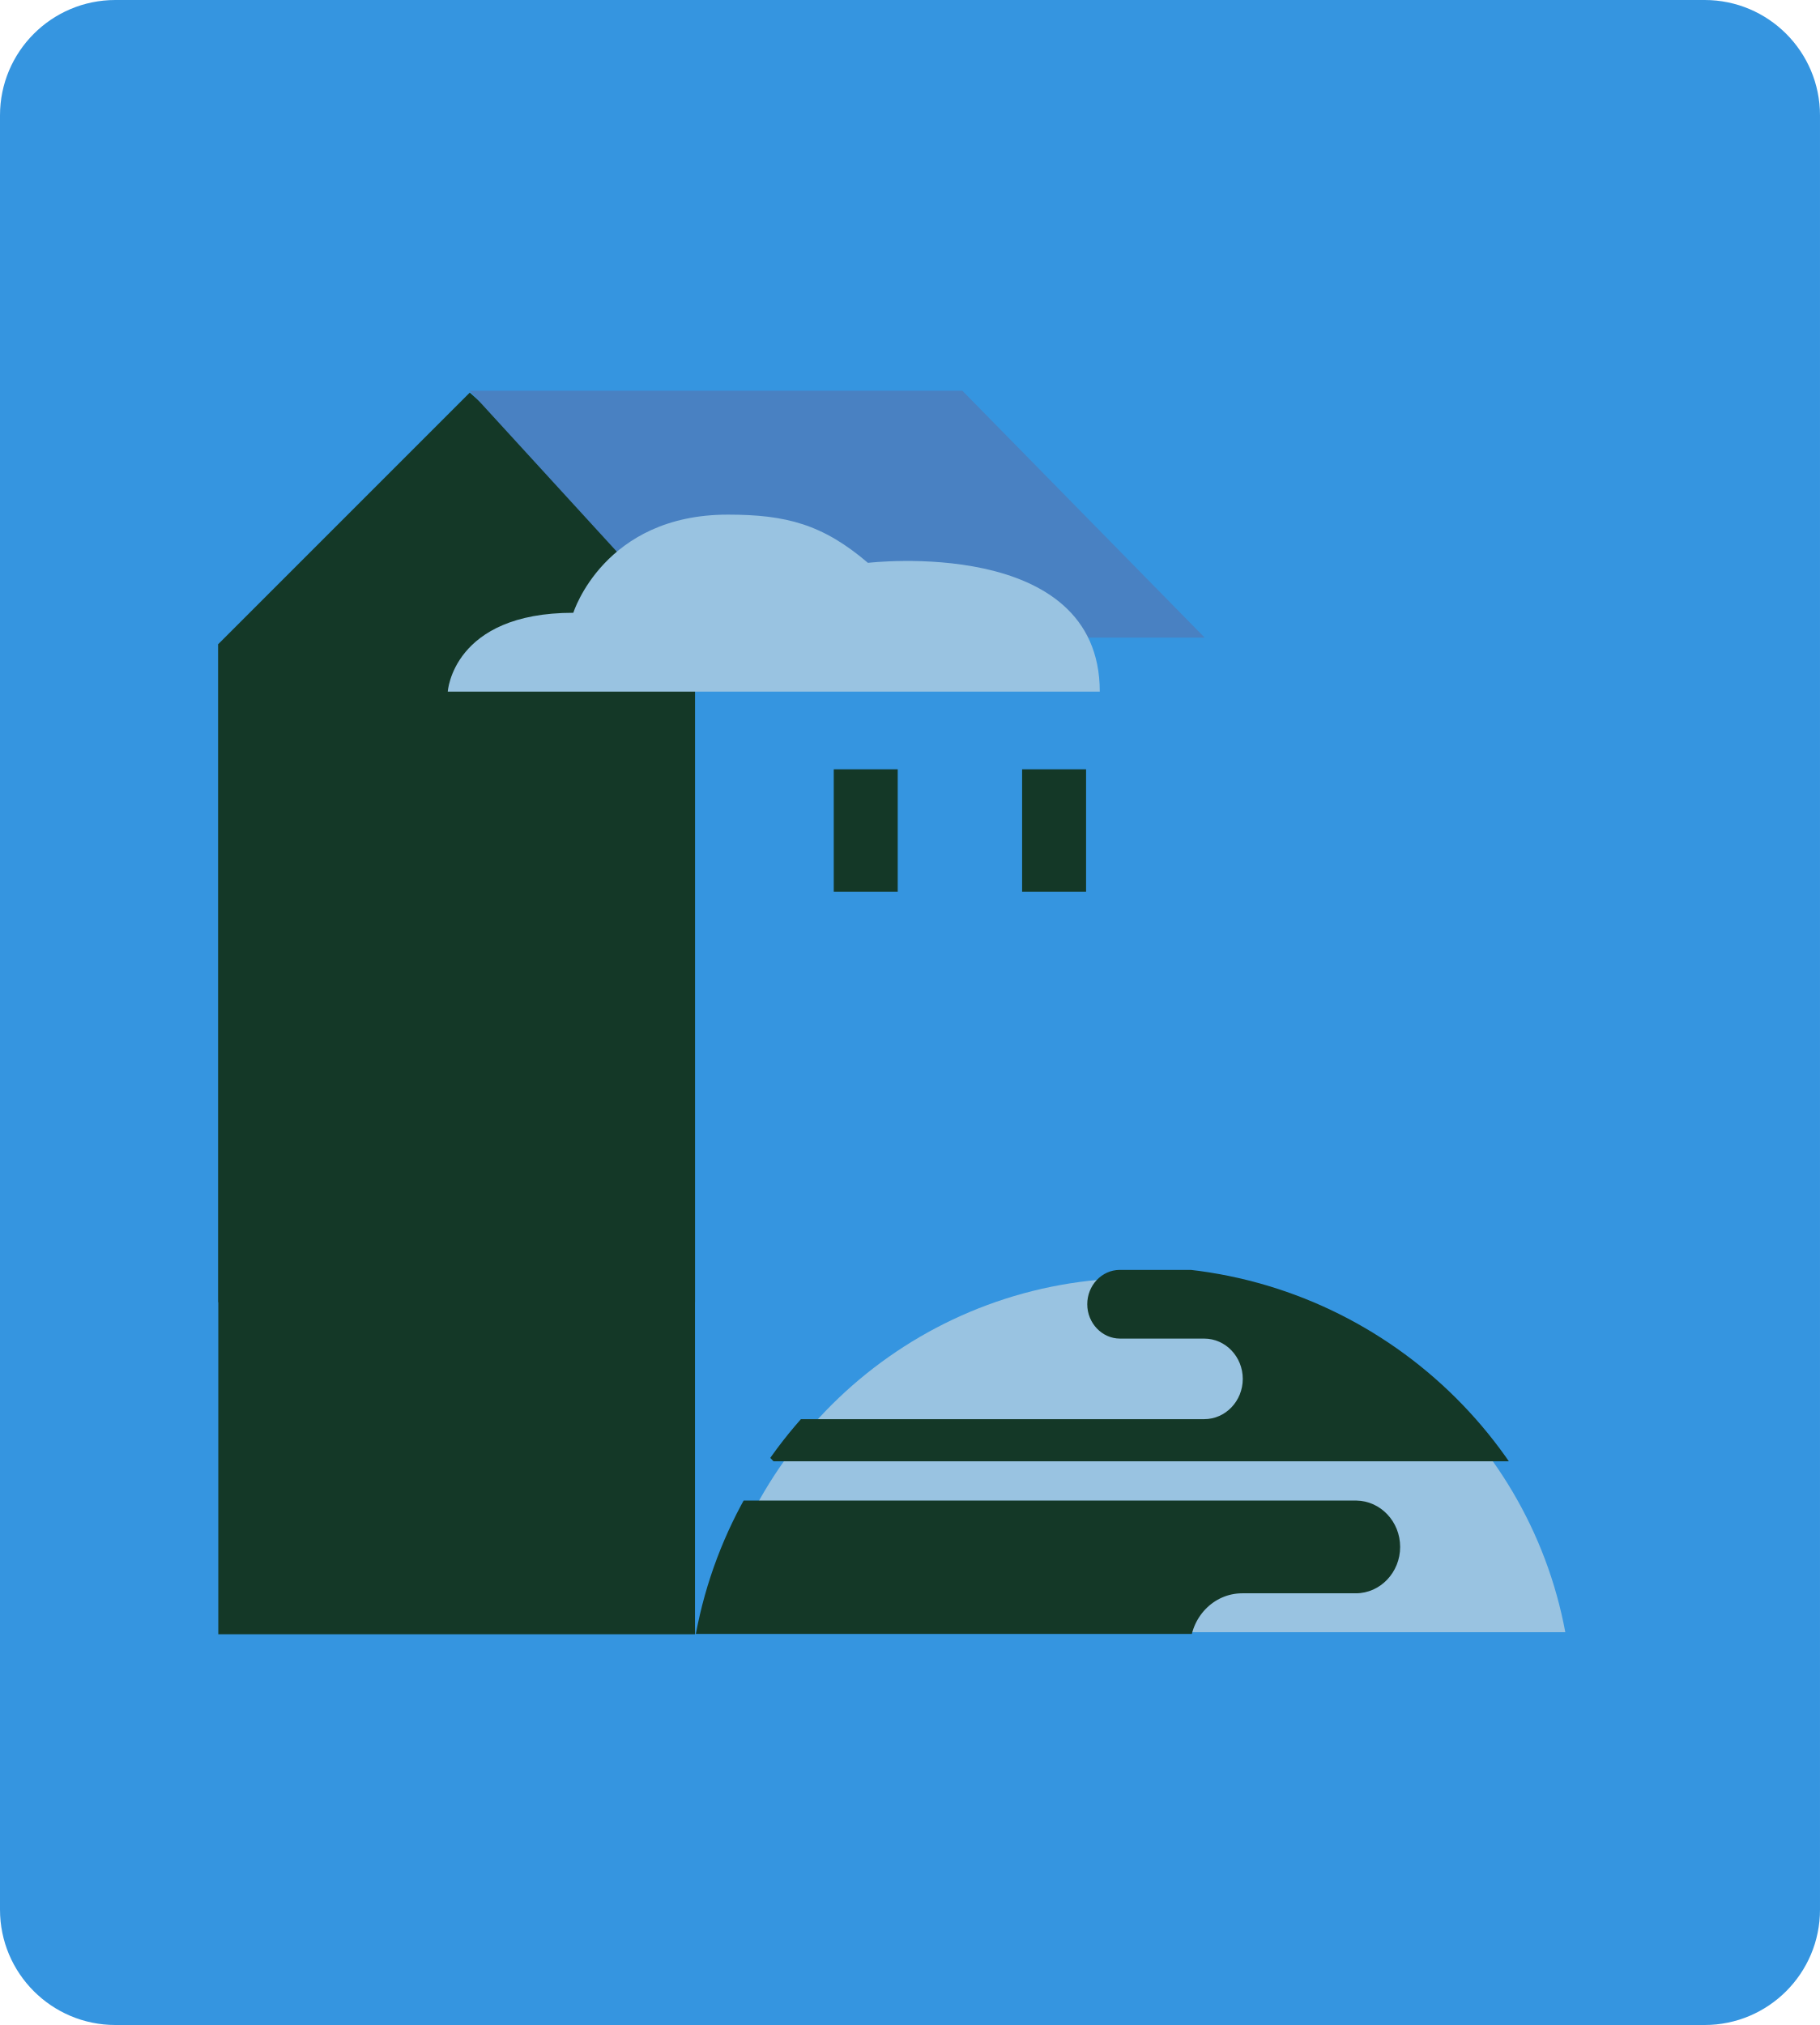
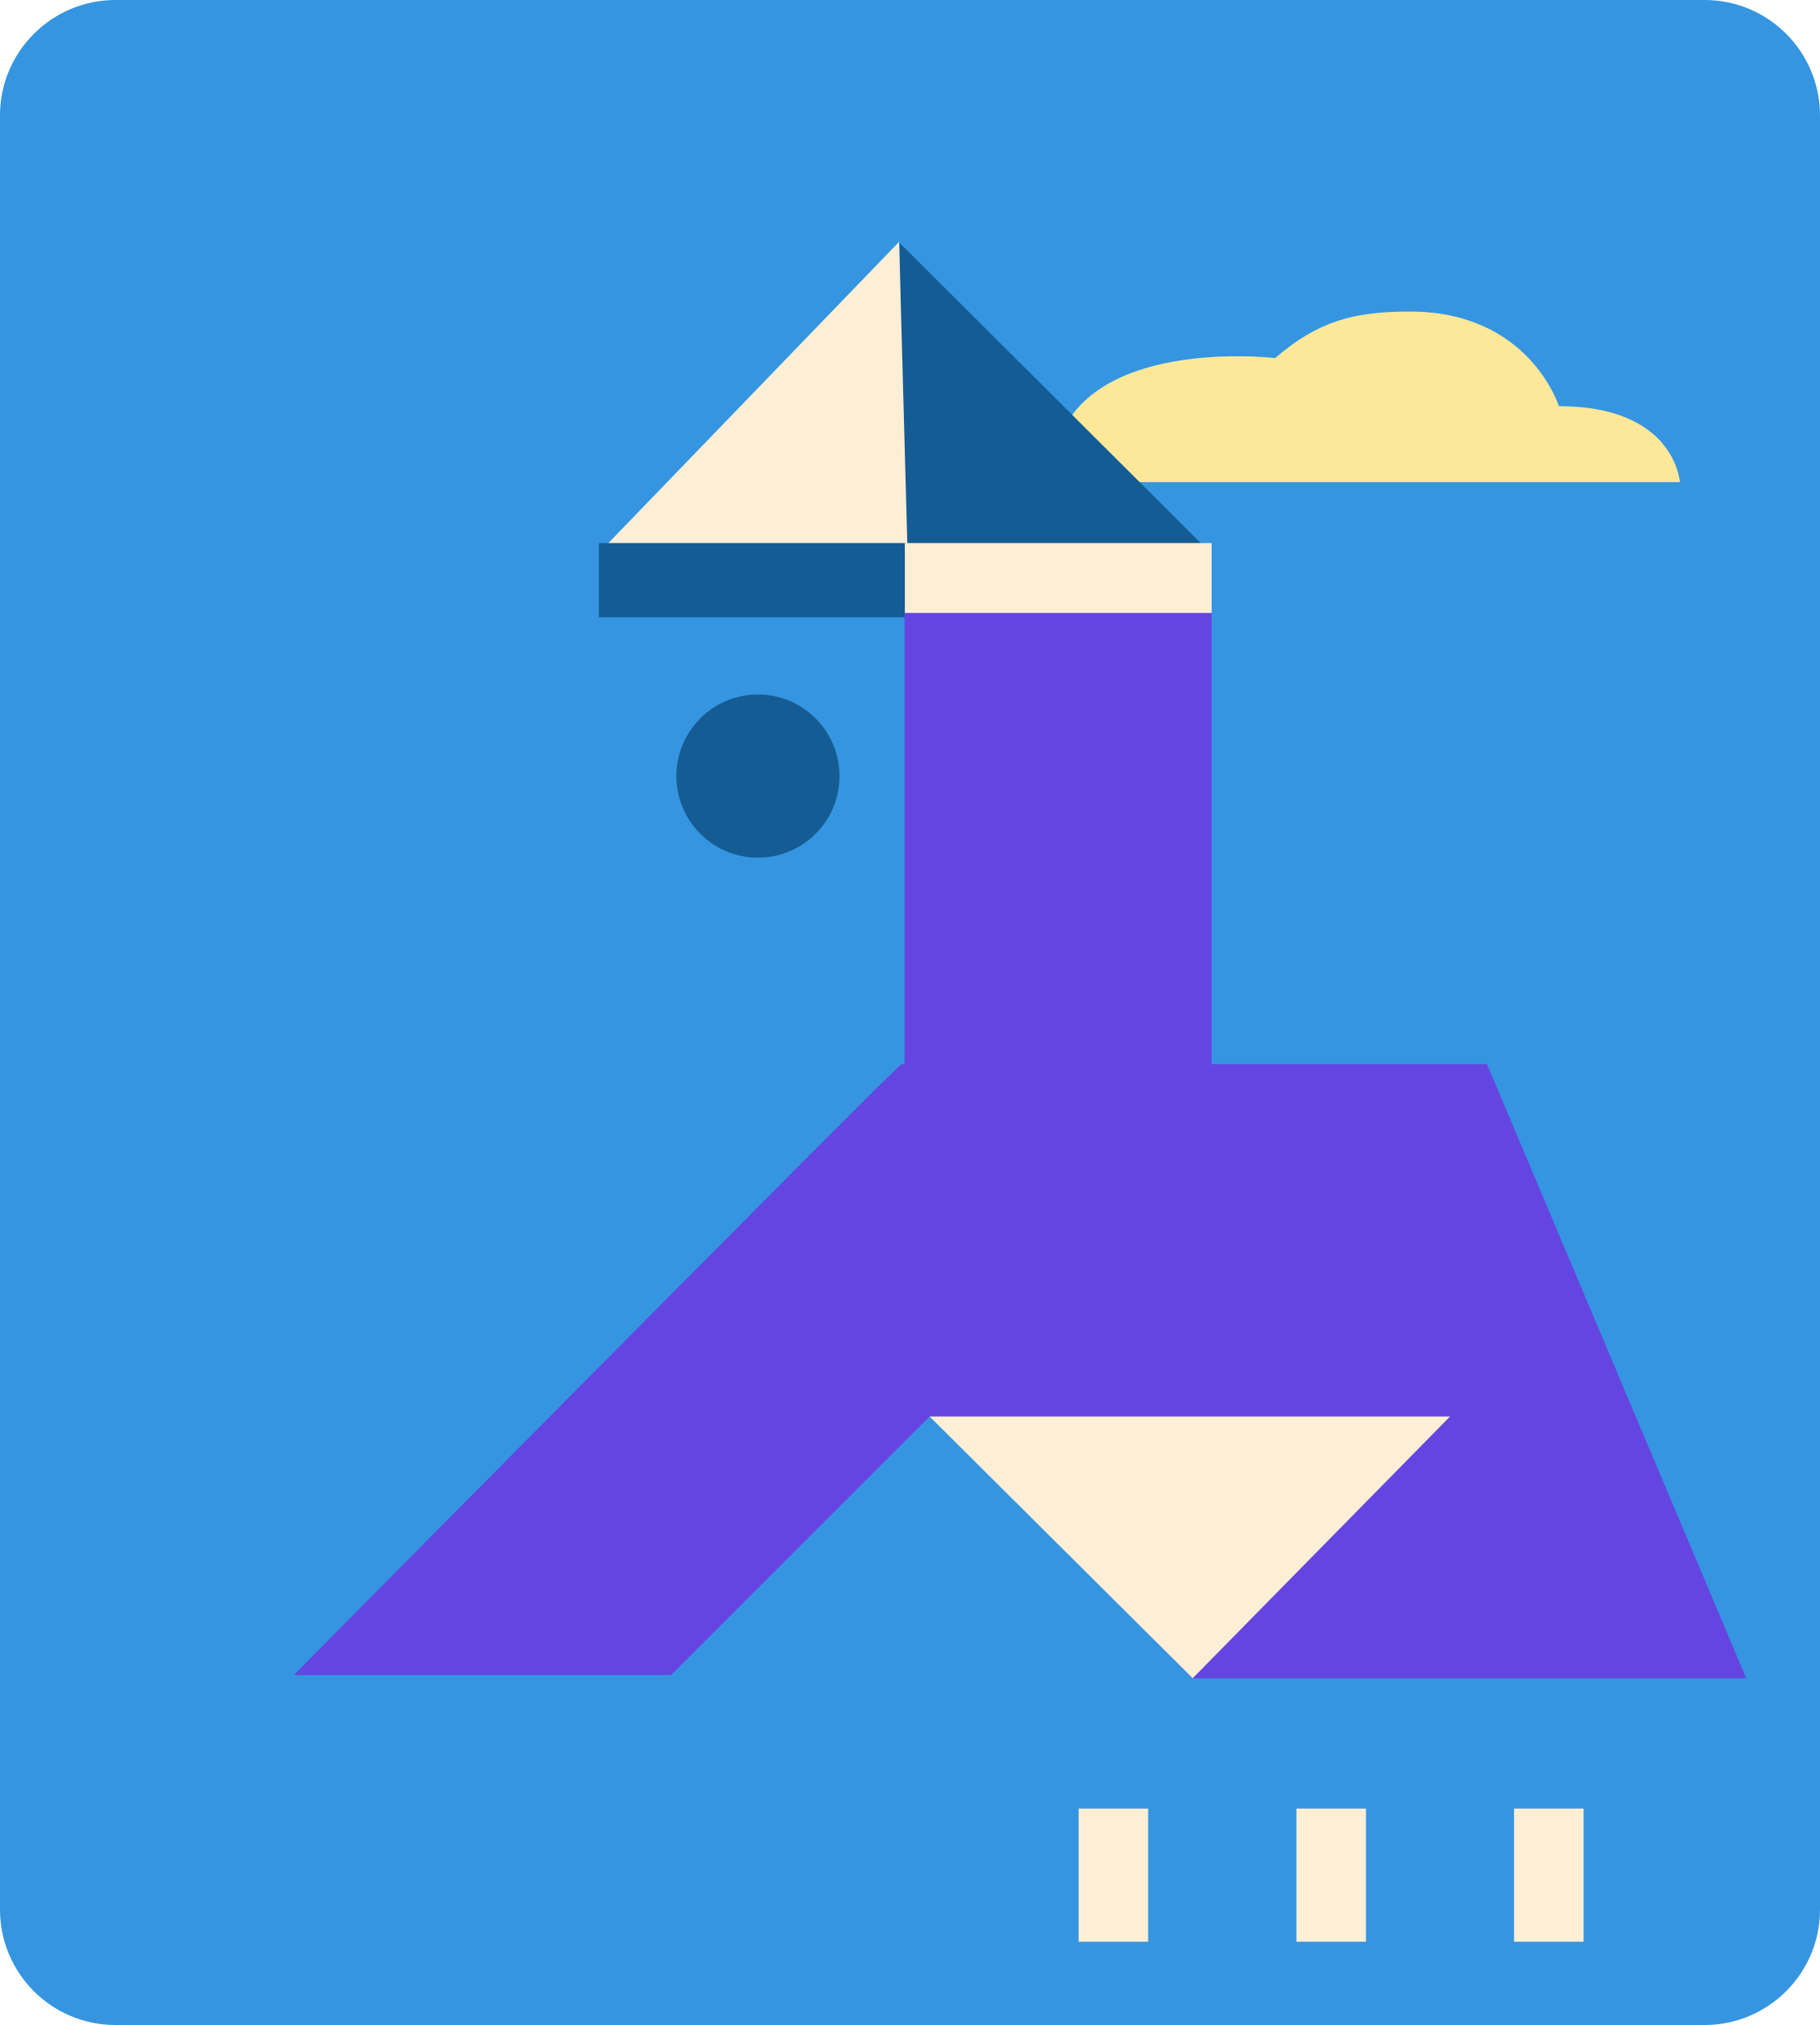
<svg xmlns="http://www.w3.org/2000/svg" viewBox="0 0 107.55 119.66">
  <defs>
-     <style>.e{fill:none;}.f{fill:#143827;}.g{fill:#3595e0;}.h{fill:#99c3e1;}.i{fill:#4981c2;}.j{clip-path:url(#d);}</style>
-     <clipPath id="d">
-       <path class="e" d="M67.27,74.86c-13.01,0-23.84,9.35-26.15,21.69h52.3c-2.31-12.35-13.14-21.69-26.15-21.69Z" />
-     </clipPath>
+     <style>.d{fill:#fde89a;}.e{fill:#fdeed6;}.f{fill:#145c93;}.g{fill:#3595e0;}.h{fill:#6445e1;}</style>
  </defs>
  <g id="a" />
  <g id="b">
    <g id="c">
      <g>
-         <rect class="g" y="0" width="107.55" height="119.66" rx="6.82" ry="6.82" />
+         <path class="g" d="M6.82,0H100.73c3.77,0,6.82,3.06,6.82,6.82V112.84c0,3.77-3.06,6.82-6.82,6.82H6.82c-3.77,0-6.82-3.06-6.82-6.82V6.82C0,3.06,3.06,0,6.82,0Z" />
+         <path class="d" d="M62.16,28.49h37.11s-.27-4.49-7.15-4.49c0,0-1.74-5.59-8.8-5.59-3.31,0-5.41,.55-7.97,2.75,0,0-13.2-1.58-13.2,7.33Z" />
+       </g>
+       <g>
        <g>
-           <path class="f" d="M41.07,35.04v41.91H12.9V38.06l14.86-14.86s13.31,11.95,13.31,11.83Z" />
-           <polyline class="f" points="41.07 35.04 41.07 96.57 12.9 96.57 12.9 38.06" />
-           <rect class="f" x="60.4" y="45.47" width="3.78" height="7.23" transform="translate(124.58 98.16) rotate(180)" />
-           <rect class="f" x="49.27" y="45.47" width="3.78" height="7.23" transform="translate(102.32 98.16) rotate(180)" />
-           <polygon class="i" points="41.1 37.68 71.19 37.68 56.87 23.09 27.75 23.09 41.1 37.68" />
-           <path class="h" d="M64.99,40.87H26.46s.29-4.66,7.42-4.66c0,0,1.81-5.8,9.13-5.8,3.44,0,5.61,.57,8.28,2.85,0,0,13.7-1.64,13.7,7.61Z" />
+           <polyline class="f" points="53.16 14.35 71.54 32.67 53.44 32.67" />
+           <polyline class="e" points="53.63 32.6 35.46 32.6 53.13 14.29" />
+           <rect class="f" x="35.39" y="32.09" width="18.13" height="4.39" />
+           <rect class="e" x="53.47" y="32.09" width="18.13" height="4.39" />
+           <rect class="h" x="53.45" y="36.22" width="18.15" height="27.08" />
+           <circle class="f" cx="44.79" cy="45.86" r="4.82" />
+           <rect class="e" x="89.47" y="106.87" width="4.11" height="7.87" />
+           <rect class="e" x="76.61" y="106.87" width="4.11" height="7.87" />
+           <rect class="e" x="63.74" y="106.87" width="4.11" height="7.87" />
        </g>
-         <g>
-           <path class="h" d="M67.27,75.52c-12.56,0-23.01,9.02-25.23,20.93h50.46c-2.22-11.91-12.67-20.93-25.23-20.93Z" />
-           <g class="j">
-             <path class="f" d="M39.09,88.67h41.06c1.43,.02,2.59,1.24,2.59,2.74s-1.17,2.74-2.62,2.74h-6.71c-1.7,0-3.08,1.44-3.08,3.22s1.38,3.21,3.08,3.21h16.07l-3.22,3.36H37.99s1.17-15.2,1.1-15.27Z" />
-             <path class="f" d="M91.25,75.04h-25.09c-1.06,.01-1.91,.92-1.91,2.03s.87,2.03,1.94,2.03h4.97c1.26,0,2.28,1.07,2.28,2.38s-1.02,2.38-2.28,2.38h-27.83l2.38,2.49h46.36s-.86-11.25-.82-11.3Z" />
-           </g>
-         </g>
+         <path class="h" d="M53.27,62.88h34.6l15.32,36.29h-32.72l-15.5-15.5-15.31,15.31H17.36S53.08,62.88,53.27,62.88Z" />
+         <polygon class="e" points="70.48 99.17 54.93 83.7 85.69 83.7 70.48 99.17" />
      </g>
    </g>
  </g>
</svg>
